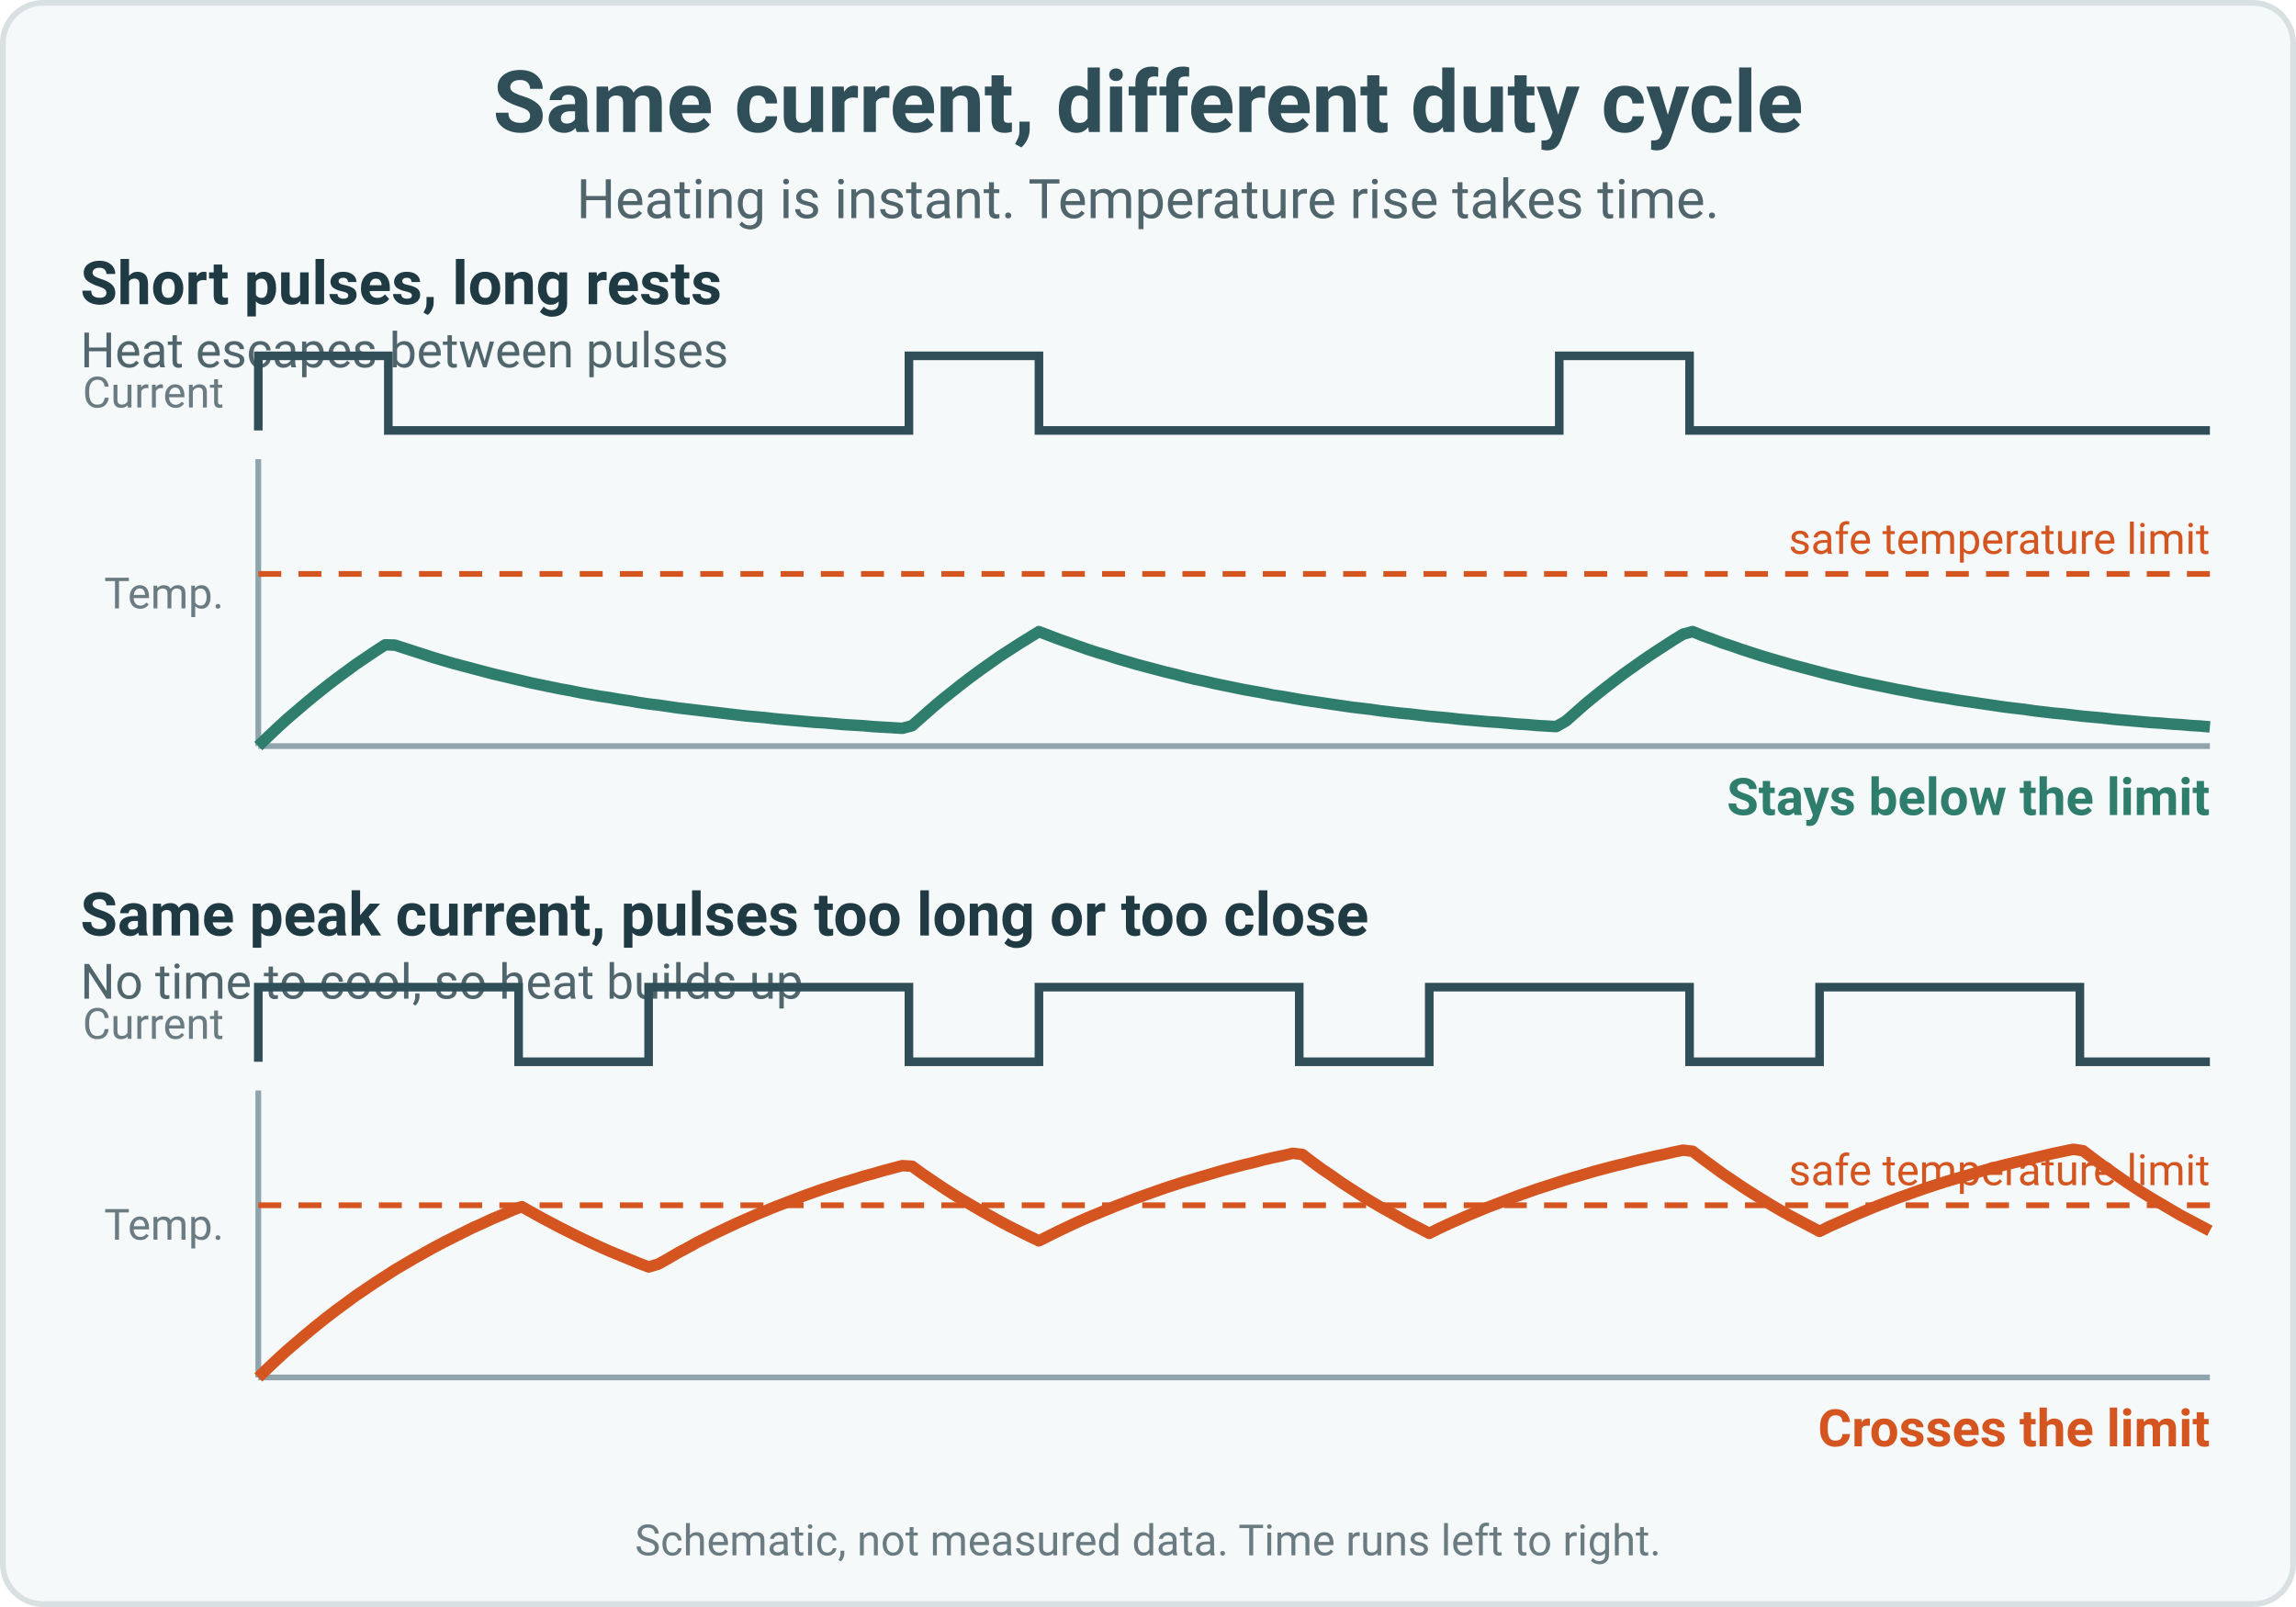
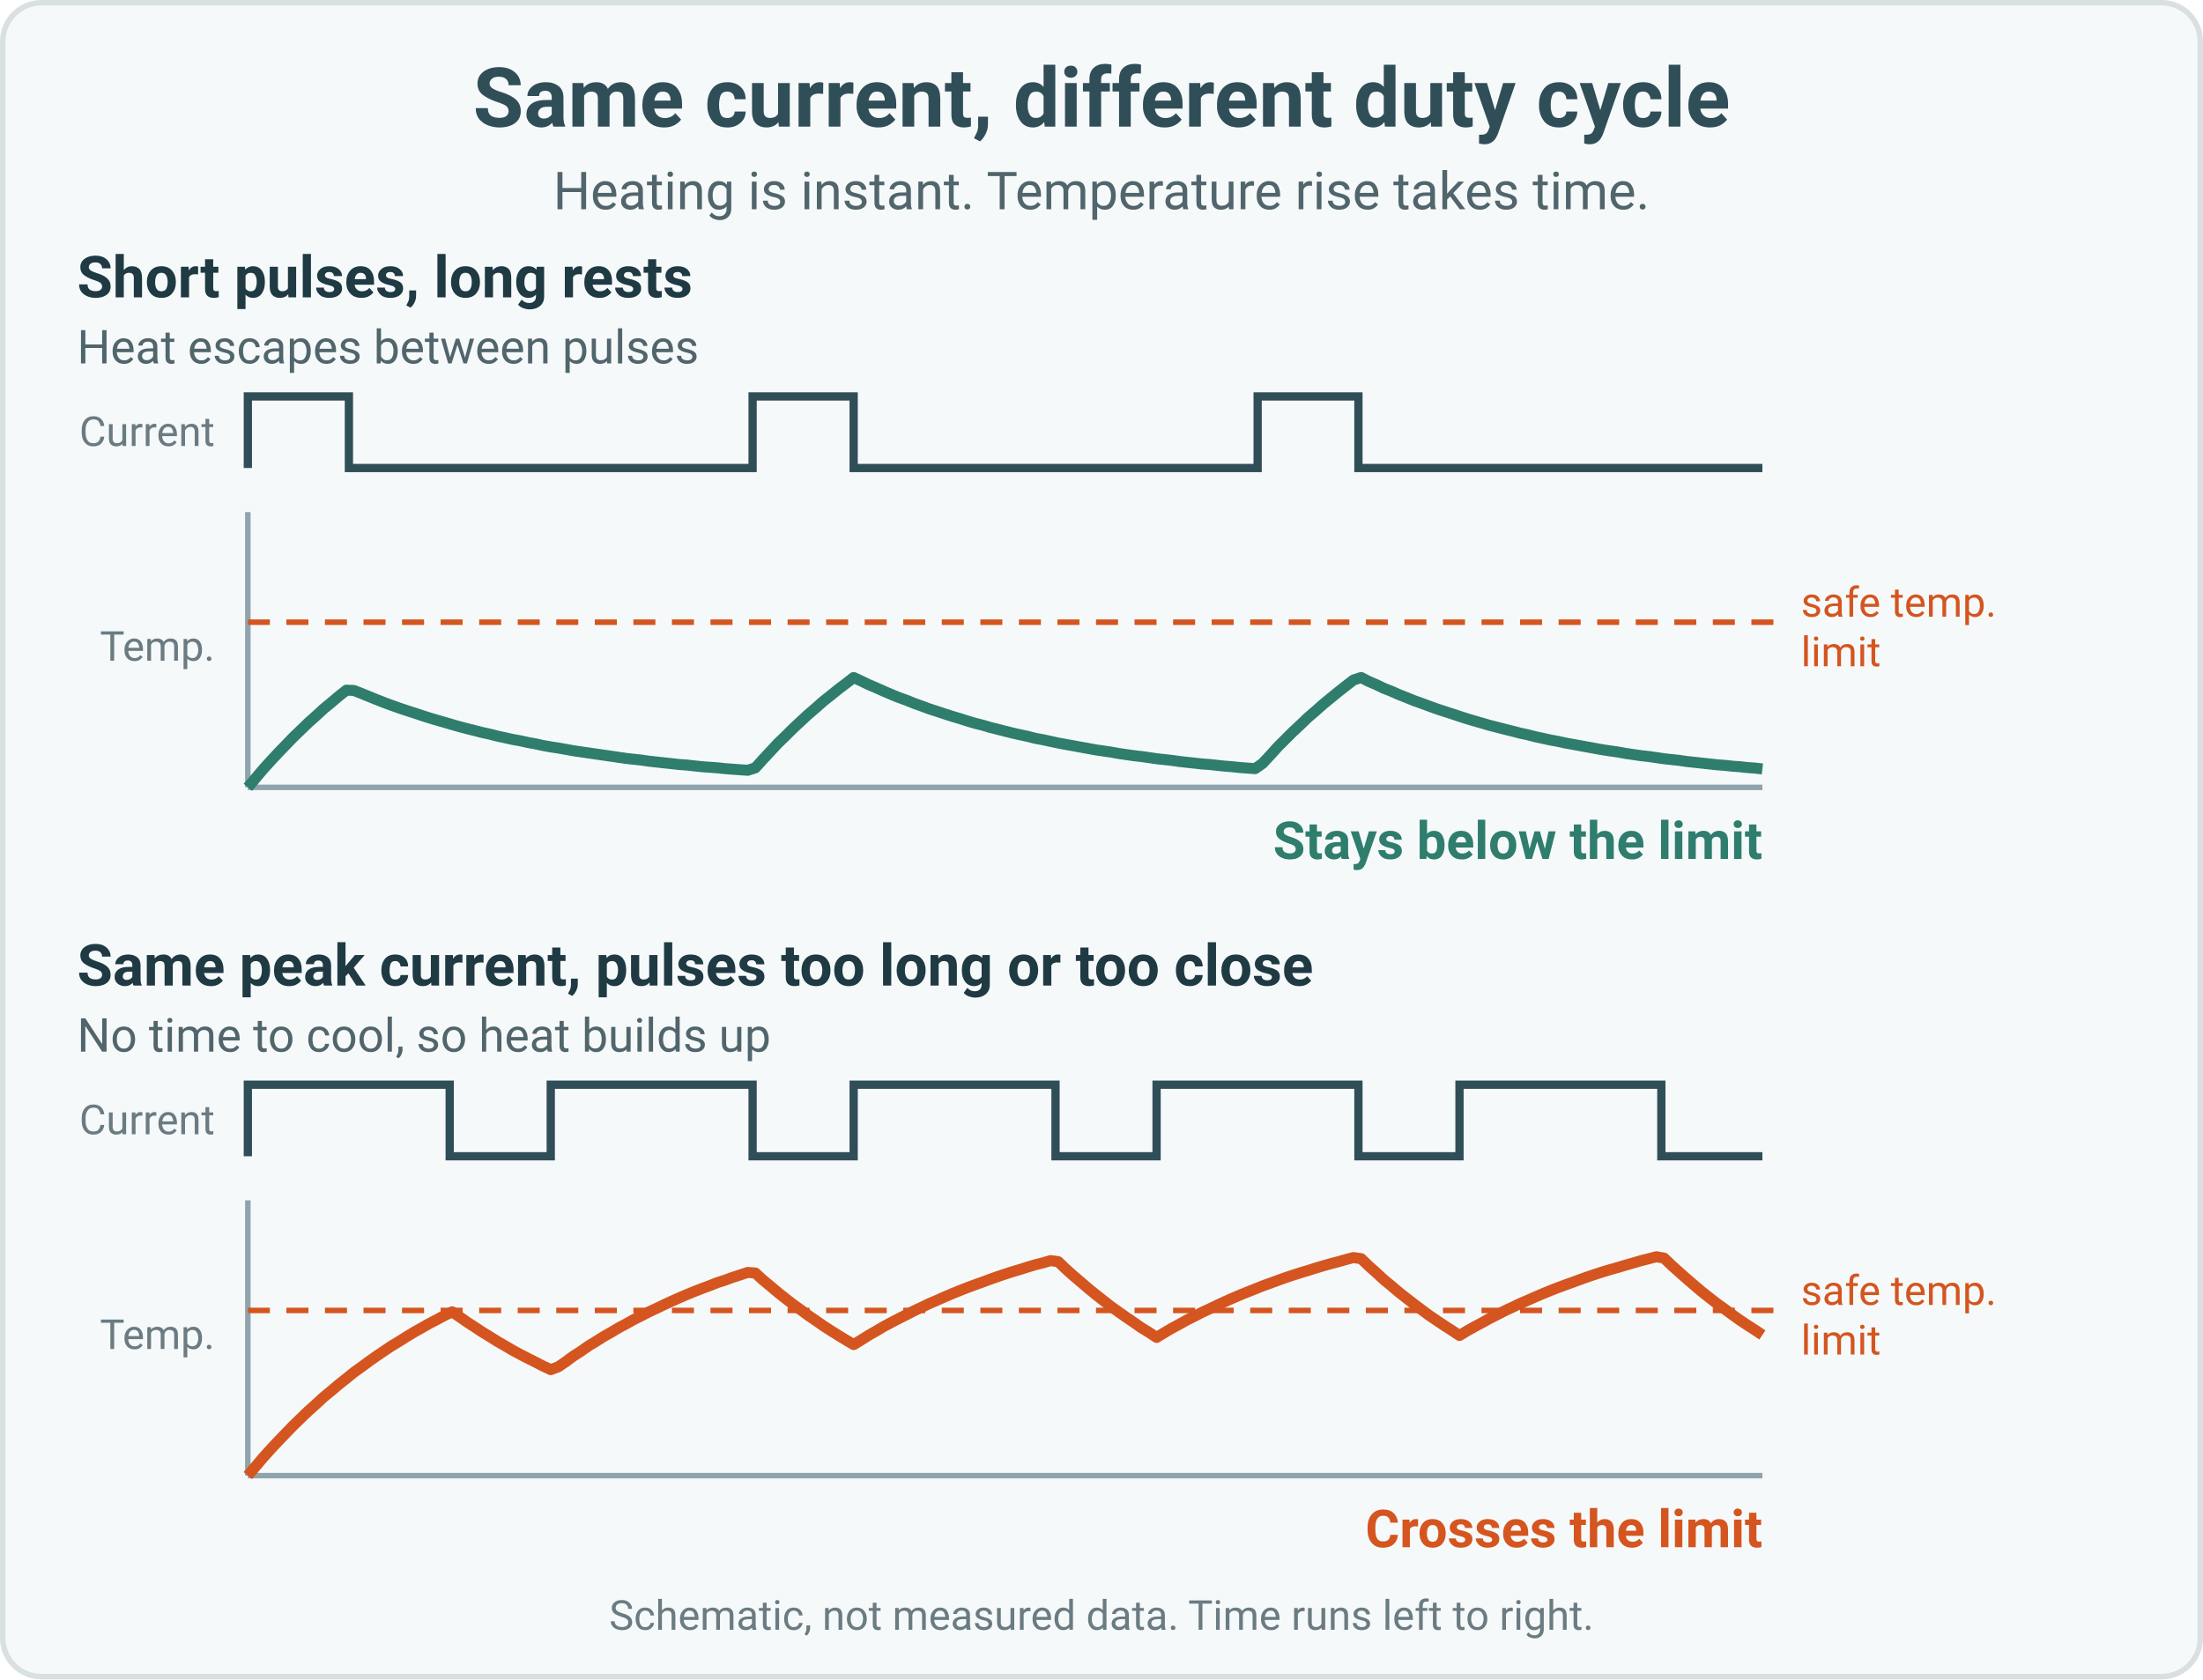
- <svg xmlns="http://www.w3.org/2000/svg" viewBox="0 0 800 560" width="800" height="560" role="img" aria-labelledby="t d" font-family="system-ui, -apple-system, 'Segoe UI', Roboto, Arial, sans-serif">
-   <rect x="1" y="1" width="798" height="558" rx="14" fill="#f6f9fa" stroke="#d9e0e2" stroke-width="2" />
+ <svg xmlns="http://www.w3.org/2000/svg" viewBox="0 0 800 610" width="800" height="610" role="img" aria-labelledby="t d" font-family="system-ui, -apple-system, 'Segoe UI', Roboto, Arial, sans-serif">
+   <rect x="1" y="1" width="798" height="608" rx="14" fill="#f6f9fa" stroke="#d9e0e2" stroke-width="2" />
  <text x="400" y="46" text-anchor="middle" font-size="30" font-weight="700" fill="#304e58">Same current, different duty cycle</text>
  <text x="400" y="76" text-anchor="middle" font-size="19" fill="#51656c">Heating is instant. Temperature rise takes time.</text>
-   <text x="28" y="106" font-size="21" font-weight="700" fill="#1f3a43">Short pulses, long rests</text>
-   <text x="28" y="128" font-size="17" fill="#51656c">Heat escapes between pulses</text>
-   <text x="78" y="142" text-anchor="end" font-size="15" fill="#6a7b82">Current</text>
-   <path d="M90,150 V124 H135.3 V150 H316.7 V124 H362.0 V150 H543.3 V124 H588.7 V150 H770.0" fill="none" stroke="#304e58" stroke-width="3" />
-   <text x="78" y="212" text-anchor="end" font-size="15" fill="#6a7b82">Temp.</text>
-   <line x1="90" y1="160" x2="90" y2="260" stroke="#90a4ae" stroke-width="2" />
-   <line x1="90" y1="260" x2="770" y2="260" stroke="#90a4ae" stroke-width="2" />
-   <line x1="90" y1="200.0" x2="770" y2="200.0" stroke="#d4551f" stroke-width="2" stroke-dasharray="8 6" />
-   <text x="770" y="193.0" text-anchor="end" font-size="15" fill="#d4551f">safe temperature limit</text>
-   <path d="M90.0,260.0 L93.4,256.7 L96.8,253.5 L100.2,250.4 L103.6,247.5 L107.0,244.6 L110.4,241.8 L113.8,239.1 L117.2,236.5 L120.6,234.0 L124.0,231.5 L127.4,229.2 L130.8,226.9 L134.2,224.7 L137.6,224.8 L141.0,225.9 L144.4,227.0 L147.8,228.1 L151.2,229.2 L154.6,230.2 L158.0,231.2 L161.4,232.1 L164.8,233.0 L168.2,233.9 L171.6,234.8 L175.0,235.6 L178.4,236.4 L181.8,237.2 L185.2,238.0 L188.6,238.7 L192.0,239.4 L195.4,240.1 L198.8,240.7 L202.2,241.4 L205.6,242.0 L209.0,242.6 L212.4,243.1 L215.8,243.7 L219.2,244.2 L222.6,244.8 L226.0,245.3 L229.4,245.7 L232.8,246.2 L236.2,246.7 L239.6,247.1 L243.0,247.5 L246.4,247.9 L249.8,248.3 L253.2,248.7 L256.6,249.1 L260.0,249.5 L263.4,249.8 L266.8,250.1 L270.2,250.5 L273.6,250.8 L277.0,251.1 L280.4,251.4 L283.8,251.7 L287.2,251.9 L290.6,252.2 L294.0,252.5 L297.4,252.7 L300.8,252.9 L304.2,253.2 L307.6,253.4 L311.0,253.6 L314.4,253.8 L317.8,252.9 L321.2,249.9 L324.6,246.9 L328.0,244.0 L331.4,241.3 L334.8,238.6 L338.2,236.0 L341.6,233.5 L345.0,231.1 L348.4,228.7 L351.8,226.5 L355.2,224.3 L358.6,222.2 L362.0,220.1 L365.4,221.4 L368.8,222.7 L372.2,223.9 L375.6,225.1 L379.0,226.3 L382.4,227.4 L385.8,228.4 L389.2,229.5 L392.6,230.5 L396.0,231.5 L399.4,232.4 L402.8,233.3 L406.2,234.2 L409.6,235.0 L413.0,235.9 L416.4,236.7 L419.8,237.4 L423.2,238.2 L426.6,238.9 L430.0,239.6 L433.4,240.3 L436.8,240.9 L440.2,241.5 L443.6,242.2 L447.0,242.7 L450.4,243.3 L453.8,243.9 L457.2,244.4 L460.6,244.9 L464.0,245.4 L467.4,245.9 L470.8,246.4 L474.2,246.8 L477.6,247.2 L481.0,247.7 L484.4,248.1 L487.8,248.5 L491.2,248.8 L494.6,249.2 L498.0,249.6 L501.4,249.9 L504.8,250.2 L508.2,250.6 L511.6,250.9 L515.0,251.2 L518.4,251.5 L521.8,251.7 L525.2,252.0 L528.6,252.3 L532.0,252.5 L535.4,252.8 L538.8,253.0 L542.2,253.2 L545.6,251.3 L549.0,248.3 L552.4,245.3 L555.8,242.5 L559.2,239.8 L562.6,237.2 L566.0,234.6 L569.4,232.2 L572.8,229.8 L576.2,227.5 L579.6,225.3 L583.0,223.1 L586.4,221.0 L589.8,220.1 L593.2,221.5 L596.6,222.7 L600.0,224.0 L603.4,225.1 L606.8,226.3 L610.2,227.4 L613.6,228.5 L617.0,229.5 L620.4,230.5 L623.8,231.5 L627.2,232.4 L630.6,233.3 L634.0,234.2 L637.4,235.1 L640.8,235.9 L644.2,236.7 L647.6,237.5 L651.0,238.2 L654.4,238.9 L657.8,239.6 L661.2,240.3 L664.6,240.9 L668.0,241.6 L671.4,242.2 L674.8,242.8 L678.2,243.3 L681.6,243.9 L685.0,244.4 L688.4,244.9 L691.8,245.4 L695.2,245.9 L698.6,246.4 L702.0,246.8 L705.4,247.2 L708.8,247.7 L712.2,248.1 L715.6,248.5 L719.0,248.8 L722.4,249.2 L725.8,249.6 L729.2,249.9 L732.6,250.2 L736.0,250.6 L739.4,250.9 L742.8,251.2 L746.2,251.5 L749.6,251.8 L753.0,252.0 L756.4,252.3 L759.8,252.5 L763.2,252.8 L766.6,253.0 L770.0,253.3" fill="none" stroke="#2f7d6d" stroke-width="4" stroke-linejoin="round" />
-   <text x="770" y="284" text-anchor="end" font-size="18" font-weight="700" fill="#2f7d6d">Stays below the limit</text>
-   <text x="28" y="326" font-size="21" font-weight="700" fill="#1f3a43">Same peak current, pulses too long or too close</text>
-   <text x="28" y="348" font-size="17" fill="#51656c">No time to cool, so heat builds up</text>
-   <text x="78" y="362" text-anchor="end" font-size="15" fill="#6a7b82">Current</text>
-   <path d="M90,370 V344 H180.7 V370 H226.0 V344 H316.7 V370 H362.0 V344 H452.7 V370 H498.0 V344 H588.7 V370 H634.0 V344 H724.7 V370 H770.0" fill="none" stroke="#304e58" stroke-width="3" />
-   <text x="78" y="432" text-anchor="end" font-size="15" fill="#6a7b82">Temp.</text>
-   <line x1="90" y1="380" x2="90" y2="480" stroke="#90a4ae" stroke-width="2" />
-   <line x1="90" y1="480" x2="770" y2="480" stroke="#90a4ae" stroke-width="2" />
-   <line x1="90" y1="420.0" x2="770" y2="420.0" stroke="#d4551f" stroke-width="2" stroke-dasharray="8 6" />
-   <text x="770" y="413.0" text-anchor="end" font-size="15" fill="#d4551f">safe temperature limit</text>
-   <path d="M90.0,480.0 L93.4,476.7 L96.8,473.5 L100.2,470.4 L103.6,467.5 L107.0,464.6 L110.4,461.8 L113.8,459.1 L117.2,456.5 L120.6,454.0 L124.0,451.5 L127.4,449.2 L130.8,446.9 L134.2,444.7 L137.6,442.5 L141.0,440.5 L144.4,438.5 L147.8,436.6 L151.2,434.7 L154.6,432.9 L158.0,431.2 L161.4,429.5 L164.8,427.8 L168.2,426.3 L171.6,424.7 L175.0,423.3 L178.4,421.8 L181.8,420.5 L185.2,422.4 L188.6,424.3 L192.0,426.1 L195.4,427.9 L198.8,429.6 L202.2,431.3 L205.6,432.9 L209.0,434.5 L212.4,436.0 L215.8,437.4 L219.2,438.8 L222.6,440.2 L226.0,441.5 L229.4,440.5 L232.8,438.6 L236.2,436.6 L239.6,434.8 L243.0,432.9 L246.4,431.2 L249.8,429.5 L253.2,427.9 L256.6,426.3 L260.0,424.8 L263.4,423.3 L266.8,421.9 L270.2,420.5 L273.6,419.2 L277.0,417.9 L280.4,416.6 L283.8,415.4 L287.2,414.2 L290.6,413.1 L294.0,412.0 L297.4,411.0 L300.8,409.9 L304.2,409.0 L307.6,408.0 L311.0,407.1 L314.4,406.2 L317.8,406.4 L321.2,408.9 L324.6,411.2 L328.0,413.5 L331.4,415.7 L334.8,417.8 L338.2,419.8 L341.6,421.8 L345.0,423.7 L348.4,425.6 L351.8,427.4 L355.2,429.1 L358.6,430.8 L362.0,432.4 L365.4,430.7 L368.8,429.0 L372.2,427.4 L375.6,425.8 L379.0,424.3 L382.4,422.9 L385.8,421.5 L389.2,420.1 L392.6,418.8 L396.0,417.5 L399.4,416.3 L402.8,415.1 L406.2,413.9 L409.6,412.8 L413.0,411.7 L416.4,410.7 L419.8,409.7 L423.2,408.7 L426.6,407.7 L430.0,406.8 L433.4,405.9 L436.8,405.1 L440.2,404.2 L443.6,403.4 L447.0,402.7 L450.4,401.9 L453.8,402.3 L457.2,404.9 L460.6,407.4 L464.0,409.7 L467.4,412.1 L470.8,414.3 L474.2,416.5 L477.6,418.6 L481.0,420.6 L484.4,422.5 L487.8,424.4 L491.2,426.3 L494.6,428.0 L498.0,429.8 L501.4,428.1 L504.8,426.5 L508.2,425.0 L511.6,423.5 L515.0,422.1 L518.4,420.7 L521.8,419.4 L525.2,418.1 L528.6,416.8 L532.0,415.6 L535.4,414.4 L538.8,413.3 L542.2,412.2 L545.6,411.1 L549.0,410.1 L552.4,409.1 L555.8,408.1 L559.2,407.2 L562.6,406.3 L566.0,405.5 L569.4,404.6 L572.8,403.8 L576.2,403.0 L579.6,402.3 L583.0,401.5 L586.4,400.8 L589.8,401.2 L593.2,403.8 L596.6,406.3 L600.0,408.8 L603.4,411.1 L606.8,413.4 L610.2,415.6 L613.6,417.7 L617.0,419.8 L620.4,421.8 L623.8,423.7 L627.2,425.5 L630.6,427.3 L634.0,429.1 L637.4,427.4 L640.8,425.9 L644.2,424.4 L647.6,422.9 L651.0,421.5 L654.4,420.1 L657.8,418.8 L661.2,417.5 L664.6,416.3 L668.0,415.1 L671.4,413.9 L674.8,412.8 L678.2,411.7 L681.6,410.7 L685.0,409.7 L688.4,408.7 L691.8,407.7 L695.2,406.8 L698.6,405.9 L702.0,405.1 L705.4,404.3 L708.8,403.5 L712.2,402.7 L715.6,401.9 L719.0,401.2 L722.4,400.5 L725.8,401.0 L729.2,403.6 L732.6,406.1 L736.0,408.5 L739.4,410.9 L742.8,413.2 L746.2,415.4 L749.6,417.5 L753.0,419.5 L756.4,421.5 L759.8,423.5 L763.2,425.3 L766.6,427.1 L770.0,428.9" fill="none" stroke="#d4551f" stroke-width="4" stroke-linejoin="round" />
-   <text x="770" y="504" text-anchor="end" font-size="18" font-weight="700" fill="#d4551f">Crosses the limit</text>
-   <text x="400" y="542" text-anchor="middle" font-size="15" fill="#6a7b82">Schematic, not measured data. Time runs left to right.</text>
+   <text x="28" y="108" font-size="21" font-weight="700" fill="#1f3a43">Short pulses, long rests</text>
+   <text x="28" y="132" font-size="17" fill="#51656c">Heat escapes between pulses</text>
+   <text x="78" y="162" text-anchor="end" font-size="15" fill="#6a7b82">Current</text>
+   <path d="M90,170 V144 H126.7 V170 H273.3 V144 H310.0 V170 H456.7 V144 H493.3 V170 H640.0" fill="none" stroke="#304e58" stroke-width="3" />
+   <text x="78" y="240" text-anchor="end" font-size="15" fill="#6a7b82">Temp.</text>
+   <line x1="90" y1="186" x2="90" y2="286" stroke="#90a4ae" stroke-width="2" />
+   <line x1="90" y1="286" x2="640" y2="286" stroke="#90a4ae" stroke-width="2" />
+   <line x1="90" y1="226.0" x2="646" y2="226.0" stroke="#d4551f" stroke-width="2" stroke-dasharray="8 6" />
+   <text x="654" y="224.0" font-size="15" fill="#d4551f">safe temp.</text>
+   <text x="654" y="242.0" font-size="15" fill="#d4551f">limit</text>
+   <path d="M90.0,286.0 L92.8,282.7 L95.5,279.5 L98.3,276.4 L101.0,273.5 L103.8,270.6 L106.5,267.8 L109.3,265.1 L112.0,262.5 L114.8,260.0 L117.5,257.5 L120.3,255.2 L123.0,252.9 L125.8,250.7 L128.5,250.8 L131.3,251.9 L134.0,253.0 L136.7,254.1 L139.5,255.2 L142.2,256.2 L145.0,257.2 L147.7,258.1 L150.5,259.0 L153.2,259.9 L156.0,260.8 L158.7,261.6 L161.5,262.4 L164.2,263.2 L167.0,264.0 L169.7,264.7 L172.5,265.4 L175.2,266.1 L178.0,266.7 L180.7,267.4 L183.5,268.0 L186.2,268.6 L189.0,269.1 L191.7,269.7 L194.5,270.2 L197.2,270.8 L200.0,271.3 L202.7,271.7 L205.5,272.2 L208.2,272.7 L211.0,273.1 L213.7,273.5 L216.5,273.9 L219.2,274.3 L222.0,274.7 L224.7,275.1 L227.5,275.5 L230.2,275.8 L233.0,276.1 L235.7,276.5 L238.5,276.8 L241.2,277.1 L244.0,277.4 L246.7,277.7 L249.5,277.9 L252.2,278.2 L255.0,278.5 L257.7,278.7 L260.5,278.9 L263.3,279.2 L266.0,279.4 L268.8,279.6 L271.5,279.8 L274.3,278.9 L277.0,275.9 L279.8,272.9 L282.5,270.0 L285.3,267.3 L288.0,264.6 L290.8,262.0 L293.5,259.5 L296.3,257.1 L299.0,254.7 L301.8,252.5 L304.5,250.3 L307.3,248.2 L310.0,246.1 L312.8,247.4 L315.5,248.7 L318.3,249.9 L321.0,251.1 L323.8,252.3 L326.5,253.4 L329.3,254.4 L332.0,255.5 L334.8,256.5 L337.5,257.5 L340.3,258.4 L343.0,259.3 L345.8,260.2 L348.5,261.0 L351.3,261.9 L354.0,262.7 L356.8,263.4 L359.5,264.2 L362.3,264.9 L365.0,265.6 L367.8,266.3 L370.5,266.9 L373.3,267.5 L376.0,268.2 L378.8,268.7 L381.5,269.3 L384.3,269.9 L387.0,270.4 L389.8,270.9 L392.5,271.4 L395.3,271.9 L398.0,272.4 L400.8,272.8 L403.5,273.2 L406.3,273.7 L409.0,274.1 L411.8,274.5 L414.5,274.8 L417.3,275.2 L420.0,275.6 L422.8,275.9 L425.5,276.2 L428.3,276.6 L431.0,276.9 L433.8,277.2 L436.5,277.5 L439.3,277.7 L442.0,278.0 L444.8,278.3 L447.5,278.5 L450.3,278.8 L453.0,279.0 L455.8,279.2 L458.5,277.3 L461.3,274.3 L464.0,271.3 L466.8,268.5 L469.5,265.8 L472.3,263.2 L475.0,260.6 L477.8,258.2 L480.5,255.8 L483.3,253.5 L486.0,251.3 L488.8,249.1 L491.5,247.0 L494.3,246.1 L497.0,247.5 L499.8,248.7 L502.5,250.0 L505.3,251.1 L508.0,252.3 L510.8,253.4 L513.5,254.5 L516.3,255.5 L519.0,256.5 L521.8,257.5 L524.5,258.4 L527.3,259.3 L530.0,260.2 L532.8,261.1 L535.5,261.9 L538.3,262.7 L541.0,263.5 L543.8,264.2 L546.5,264.9 L549.3,265.6 L552.0,266.3 L554.8,266.9 L557.5,267.6 L560.3,268.2 L563.0,268.8 L565.8,269.3 L568.5,269.9 L571.3,270.4 L574.0,270.9 L576.8,271.4 L579.5,271.9 L582.3,272.4 L585.0,272.8 L587.8,273.2 L590.5,273.7 L593.3,274.1 L596.0,274.5 L598.8,274.8 L601.5,275.2 L604.3,275.6 L607.0,275.9 L609.8,276.2 L612.5,276.6 L615.3,276.9 L618.0,277.2 L620.8,277.5 L623.5,277.8 L626.3,278.0 L629.0,278.3 L631.8,278.5 L634.5,278.8 L637.3,279.0 L640.0,279.3" fill="none" stroke="#2f7d6d" stroke-width="4" stroke-linejoin="round" />
+   <text x="640" y="312" text-anchor="end" font-size="19" font-weight="700" fill="#2f7d6d">Stays below the limit</text>
+   <text x="28" y="358" font-size="21" font-weight="700" fill="#1f3a43">Same peak current, pulses too long or too close</text>
+   <text x="28" y="382" font-size="17" fill="#51656c">No time to cool, so heat builds up</text>
+   <text x="78" y="412" text-anchor="end" font-size="15" fill="#6a7b82">Current</text>
+   <path d="M90,420 V394 H163.3 V420 H200.0 V394 H273.3 V420 H310.0 V394 H383.3 V420 H420.0 V394 H493.3 V420 H530.0 V394 H603.3 V420 H640.0" fill="none" stroke="#304e58" stroke-width="3" />
+   <text x="78" y="490" text-anchor="end" font-size="15" fill="#6a7b82">Temp.</text>
+   <line x1="90" y1="436" x2="90" y2="536" stroke="#90a4ae" stroke-width="2" />
+   <line x1="90" y1="536" x2="640" y2="536" stroke="#90a4ae" stroke-width="2" />
+   <line x1="90" y1="476.0" x2="646" y2="476.0" stroke="#d4551f" stroke-width="2" stroke-dasharray="8 6" />
+   <text x="654" y="474.0" font-size="15" fill="#d4551f">safe temp.</text>
+   <text x="654" y="492.0" font-size="15" fill="#d4551f">limit</text>
+   <path d="M90.0,536.0 L92.8,532.7 L95.5,529.5 L98.3,526.4 L101.0,523.5 L103.8,520.6 L106.5,517.8 L109.3,515.1 L112.0,512.5 L114.8,510.0 L117.5,507.5 L120.3,505.2 L123.0,502.9 L125.8,500.7 L128.5,498.5 L131.3,496.5 L134.0,494.5 L136.7,492.6 L139.5,490.7 L142.2,488.9 L145.0,487.2 L147.7,485.5 L150.5,483.8 L153.2,482.3 L156.0,480.7 L158.7,479.3 L161.5,477.8 L164.2,476.5 L167.0,478.4 L169.7,480.3 L172.5,482.1 L175.2,483.9 L178.0,485.6 L180.7,487.3 L183.5,488.9 L186.2,490.5 L189.0,492.0 L191.7,493.4 L194.5,494.8 L197.2,496.2 L200.0,497.5 L202.7,496.5 L205.5,494.6 L208.2,492.6 L211.0,490.8 L213.7,488.9 L216.5,487.2 L219.2,485.5 L222.0,483.9 L224.7,482.3 L227.5,480.8 L230.2,479.3 L233.0,477.9 L235.7,476.5 L238.5,475.2 L241.2,473.9 L244.0,472.6 L246.7,471.4 L249.5,470.2 L252.2,469.1 L255.0,468.0 L257.7,467.0 L260.5,465.9 L263.3,465.0 L266.0,464.0 L268.8,463.1 L271.5,462.2 L274.3,462.4 L277.0,464.9 L279.8,467.2 L282.5,469.5 L285.3,471.7 L288.0,473.8 L290.8,475.8 L293.5,477.8 L296.3,479.7 L299.0,481.6 L301.8,483.4 L304.5,485.1 L307.3,486.8 L310.0,488.4 L312.8,486.7 L315.5,485.0 L318.3,483.4 L321.0,481.8 L323.8,480.3 L326.5,478.9 L329.3,477.5 L332.0,476.1 L334.8,474.8 L337.5,473.5 L340.3,472.3 L343.0,471.1 L345.8,469.9 L348.5,468.8 L351.3,467.7 L354.0,466.7 L356.8,465.7 L359.5,464.7 L362.3,463.7 L365.0,462.8 L367.8,461.9 L370.5,461.1 L373.3,460.2 L376.0,459.4 L378.8,458.7 L381.5,457.9 L384.3,458.3 L387.0,460.9 L389.8,463.4 L392.5,465.7 L395.3,468.1 L398.0,470.3 L400.8,472.5 L403.5,474.6 L406.3,476.6 L409.0,478.5 L411.8,480.4 L414.5,482.3 L417.3,484.0 L420.0,485.8 L422.8,484.1 L425.5,482.5 L428.3,481.0 L431.0,479.5 L433.8,478.1 L436.5,476.7 L439.3,475.4 L442.0,474.1 L444.8,472.8 L447.5,471.6 L450.3,470.4 L453.0,469.3 L455.8,468.2 L458.5,467.1 L461.3,466.1 L464.0,465.1 L466.8,464.1 L469.5,463.2 L472.3,462.3 L475.0,461.5 L477.8,460.6 L480.5,459.8 L483.3,459.0 L486.0,458.3 L488.8,457.5 L491.5,456.8 L494.3,457.2 L497.0,459.8 L499.8,462.3 L502.5,464.8 L505.3,467.1 L508.0,469.4 L510.8,471.6 L513.5,473.7 L516.3,475.8 L519.0,477.8 L521.8,479.7 L524.5,481.5 L527.3,483.3 L530.0,485.1 L532.8,483.4 L535.5,481.9 L538.3,480.4 L541.0,478.9 L543.8,477.5 L546.5,476.1 L549.3,474.8 L552.0,473.5 L554.8,472.3 L557.5,471.1 L560.3,469.9 L563.0,468.8 L565.8,467.7 L568.5,466.7 L571.3,465.7 L574.0,464.7 L576.8,463.7 L579.5,462.8 L582.3,461.9 L585.0,461.1 L587.8,460.3 L590.5,459.5 L593.3,458.7 L596.0,457.9 L598.8,457.2 L601.5,456.5 L604.3,457.0 L607.0,459.6 L609.8,462.1 L612.5,464.5 L615.3,466.9 L618.0,469.2 L620.8,471.4 L623.5,473.5 L626.3,475.5 L629.0,477.5 L631.8,479.5 L634.5,481.3 L637.3,483.1 L640.0,484.9" fill="none" stroke="#d4551f" stroke-width="4" stroke-linejoin="round" />
+   <text x="640" y="562" text-anchor="end" font-size="19" font-weight="700" fill="#d4551f">Crosses the limit</text>
+   <text x="400" y="592" text-anchor="middle" font-size="15" fill="#6a7b82">Schematic, not measured data. Time runs left to right.</text>
</svg>
